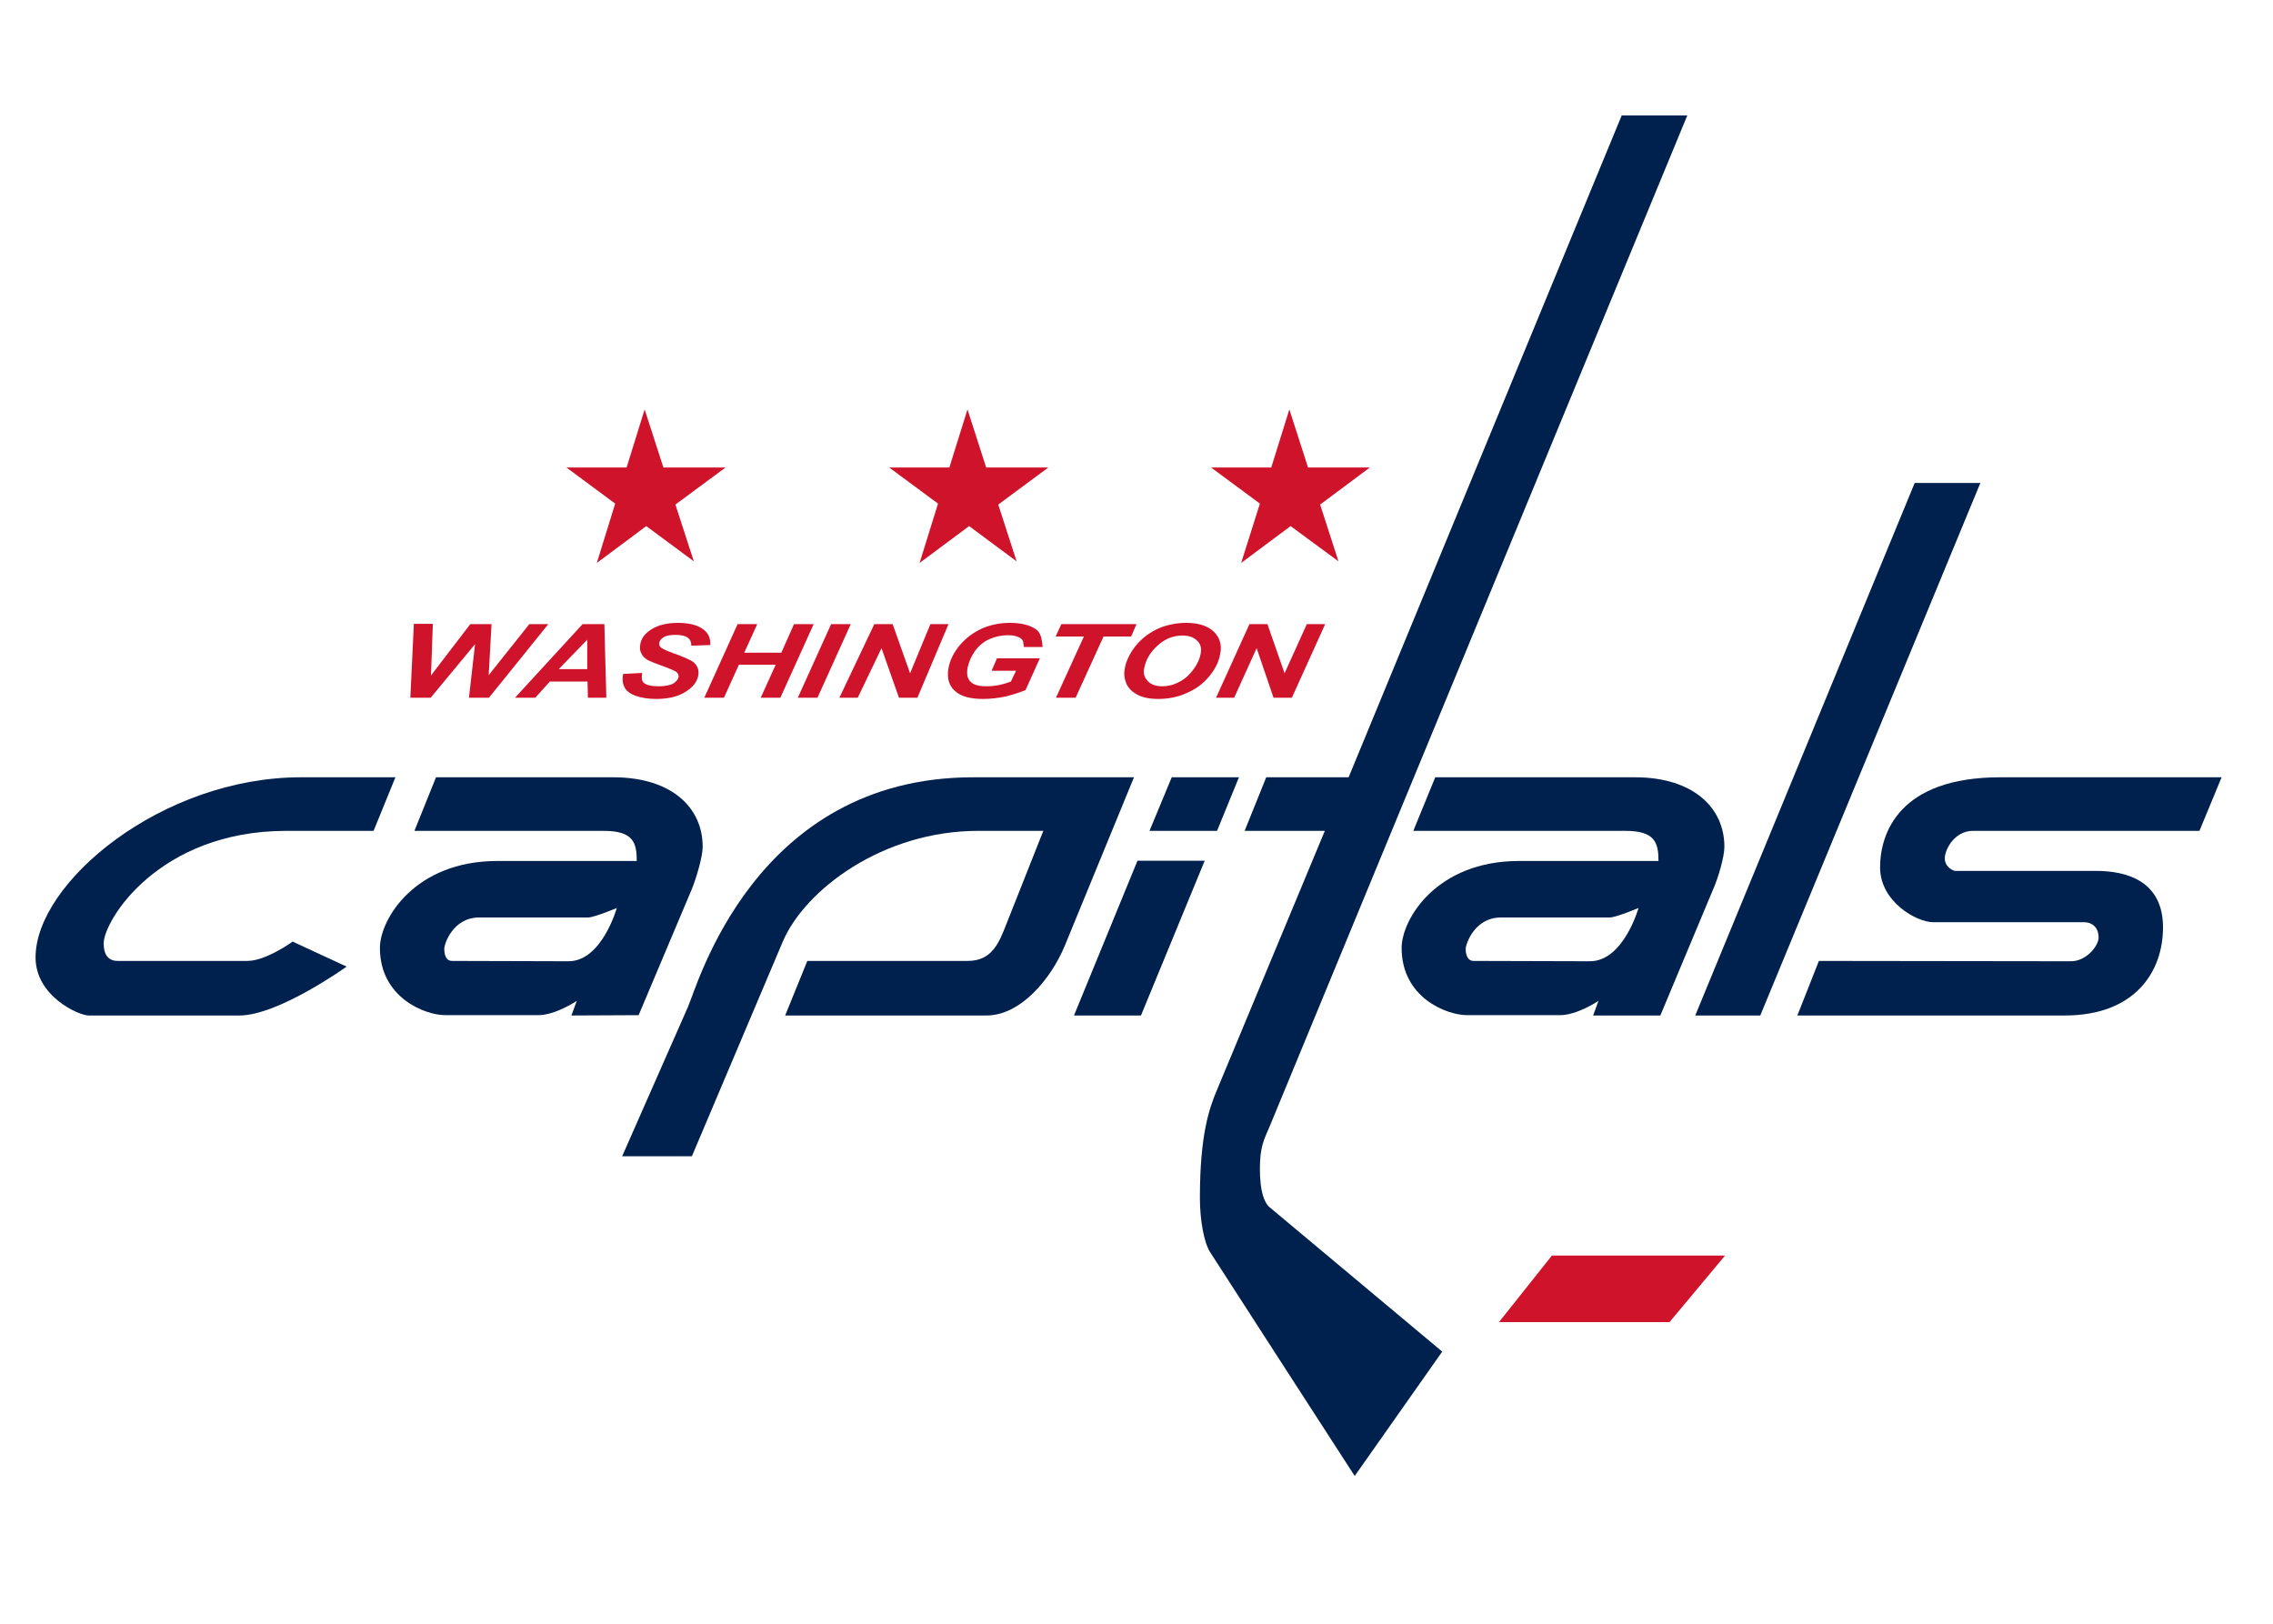
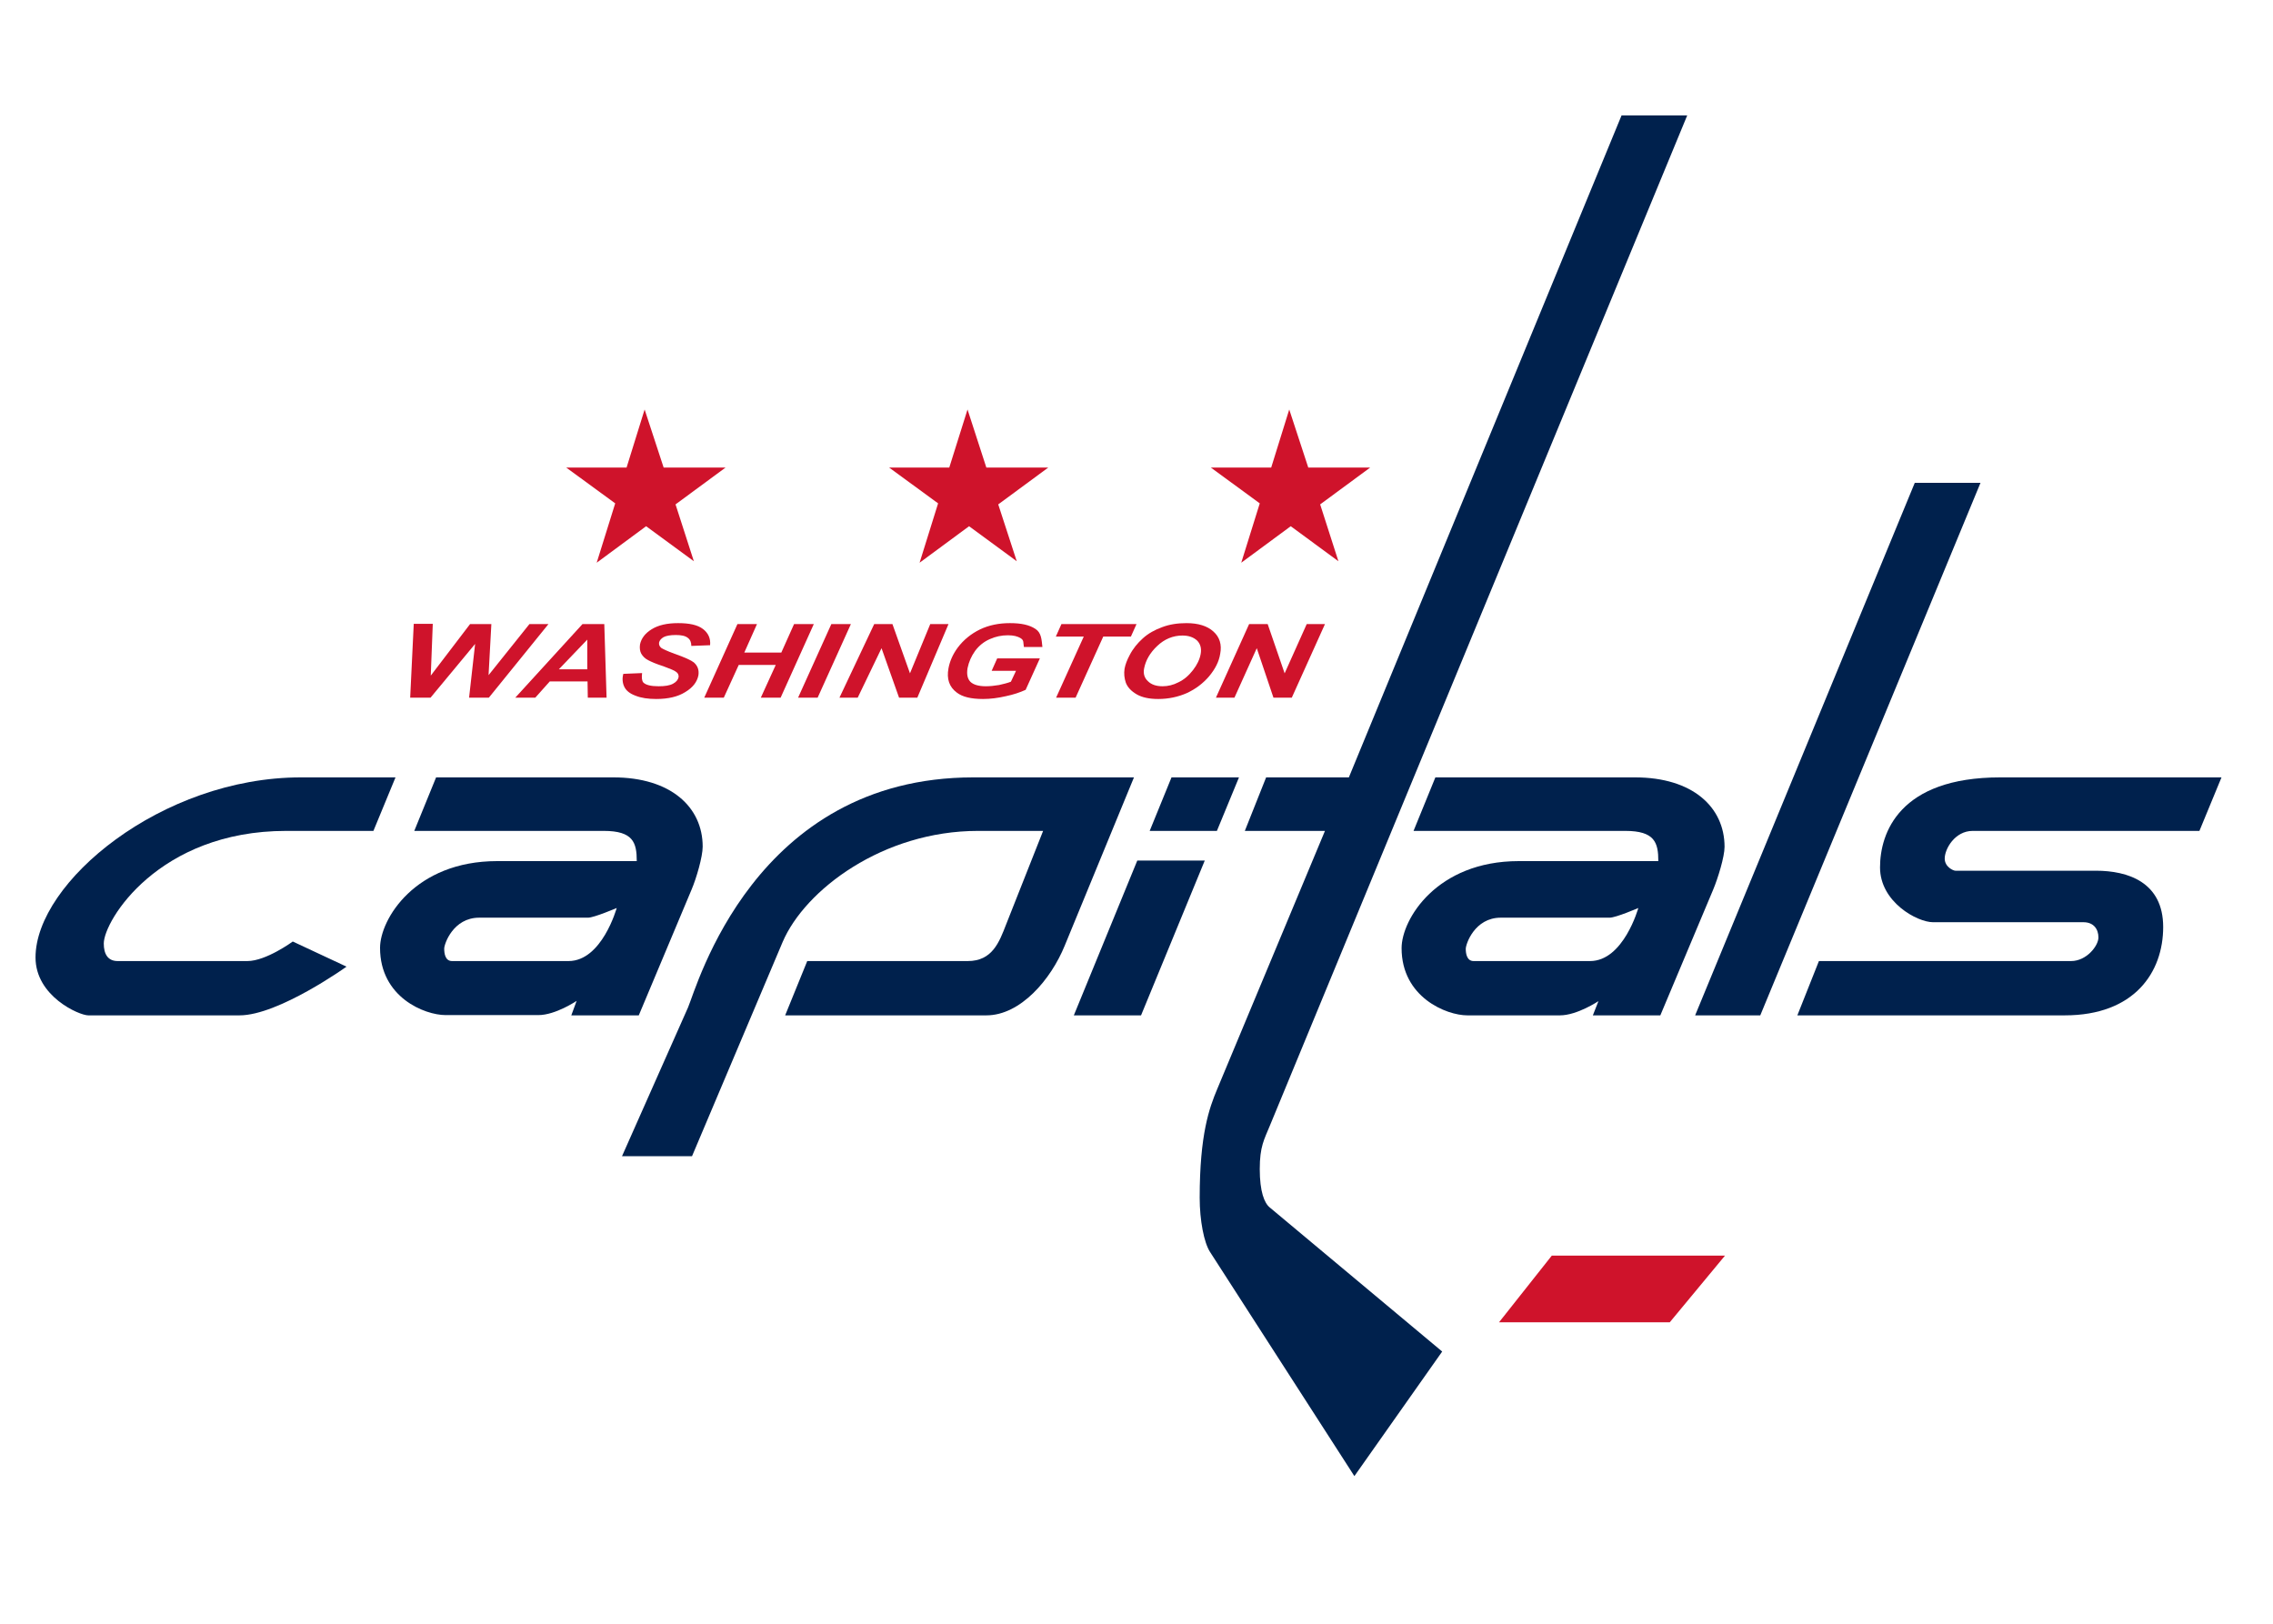
- <svg xmlns="http://www.w3.org/2000/svg" width="28pt" height="20pt" viewBox="0 0 28 20" version="1.1">
+ <svg xmlns="http://www.w3.org/2000/svg" width="35pt" height="25pt" viewBox="0 0 35 25" version="1.1">
  <g id="surface1">
-     <path style=" stroke:none;fill-rule:nonzero;fill:rgb(100%,100%,100%);fill-opacity:1;" d="M 4.391 9.148 C 4.391 9.148 4.535 7.363 5.125 7.363 L 6.211 7.363 C 6.211 7.363 6.32 4.832 7.254 4.832 L 18.059 4.832 L 19.695 1.004 L 21.445 1.004 L 18.066 9.148 L 20.195 9.148 C 21.09 9.148 21.516 9.836 21.516 9.836 L 23.262 5.547 L 25.035 5.547 L 23.441 9.445 C 23.441 9.445 23.977 9.152 24.254 9.152 L 28 9.152 L 27.375 10.664 L 26.797 10.664 C 26.797 10.664 27.121 10.984 27.121 11.426 C 27.121 12.086 26.5 12.934 25.703 12.934 L 18.129 12.934 C 17.43 12.934 16.867 12.375 16.875 11.973 L 15.984 14.16 C 15.984 14.16 15.945 14.23 15.945 14.383 C 15.945 14.535 15.961 14.551 15.984 14.574 L 17.934 16.246 L 18.93 15.012 L 22.152 15.008 L 20.754 16.762 L 18.188 16.762 L 16.66 18.996 C 16.66 18.996 14.824 16.109 14.621 15.77 C 14.418 15.43 14.352 14.898 14.352 14.621 C 14.352 13.871 14.562 13.375 14.621 13.227 L 14.734 12.934 L 9.527 12.934 L 8.82 14.676 L 7.047 14.676 L 7.773 12.93 L 5.449 12.93 C 4.809 12.93 4.434 12.324 4.434 12.324 C 4.434 12.324 3.613 12.934 2.996 12.934 L 1.215 12.934 C 0.465 12.934 0 12.258 0 11.793 C 0 10.742 1.594 9.148 3.629 9.148 Z M 4.391 9.148 " />
-     <path style=" stroke:none;fill-rule:nonzero;fill:rgb(0%,12.941%,30.196%);fill-opacity:1;" d="M 3.527 10.234 L 4.602 10.234 L 4.871 9.574 L 3.707 9.574 C 1.992 9.574 0.438 10.871 0.438 11.793 C 0.438 12.273 0.973 12.508 1.09 12.508 L 2.949 12.508 C 3.43 12.508 4.27 11.906 4.27 11.906 L 3.605 11.598 C 3.605 11.598 3.277 11.836 3.047 11.836 L 1.449 11.836 C 1.328 11.836 1.277 11.75 1.277 11.621 C 1.277 11.34 1.953 10.234 3.527 10.234 " />
-     <path style=" stroke:none;fill-rule:nonzero;fill:rgb(0%,12.941%,30.196%);fill-opacity:1;" d="M 7.004 11.84 L 5.57 11.836 C 5.484 11.836 5.473 11.742 5.473 11.684 C 5.473 11.629 5.578 11.301 5.902 11.301 L 7.242 11.301 C 7.32 11.301 7.598 11.184 7.598 11.184 C 7.598 11.184 7.414 11.84 7.004 11.84 M 7.555 9.574 L 5.371 9.574 L 5.105 10.234 L 7.438 10.234 C 7.801 10.234 7.844 10.379 7.844 10.605 L 6.125 10.605 C 5.109 10.605 4.68 11.324 4.68 11.676 C 4.68 12.285 5.23 12.504 5.488 12.504 L 6.629 12.504 C 6.844 12.504 7.105 12.328 7.105 12.328 L 7.039 12.508 L 7.867 12.504 L 8.52 10.957 C 8.578 10.816 8.656 10.551 8.656 10.43 C 8.656 9.941 8.266 9.574 7.555 9.574 " />
-     <path style=" stroke:none;fill-rule:nonzero;fill:rgb(0%,12.941%,30.196%);fill-opacity:1;" d="M 7.664 14.242 L 8.473 12.406 C 8.586 12.16 9.289 9.574 11.988 9.574 L 13.969 9.574 L 13.117 11.648 C 12.945 12.062 12.57 12.508 12.152 12.508 L 9.672 12.508 L 9.945 11.836 L 11.922 11.836 C 12.223 11.836 12.309 11.605 12.395 11.387 L 12.852 10.234 L 12.047 10.234 C 10.879 10.234 9.914 10.957 9.641 11.602 L 8.523 14.242 Z M 7.664 14.242 " />
-     <path style=" stroke:none;fill-rule:nonzero;fill:rgb(0%,12.941%,30.196%);fill-opacity:1;" d="M 14.012 10.602 L 13.23 12.508 L 14.055 12.508 L 14.84 10.602 Z M 14.012 10.602 " />
-     <path style=" stroke:none;fill-rule:nonzero;fill:rgb(0%,12.941%,30.196%);fill-opacity:1;" d="M 14.992 10.234 L 15.262 9.574 L 14.434 9.574 L 14.16 10.234 Z M 14.992 10.234 " />
-     <path style=" stroke:none;fill-rule:nonzero;fill:rgb(0%,12.941%,30.196%);fill-opacity:1;" d="M 15.598 9.574 L 15.332 10.234 L 16.32 10.234 L 14.996 13.414 C 14.898 13.645 14.781 13.969 14.781 14.754 C 14.781 15.031 14.832 15.305 14.906 15.422 C 14.98 15.539 16.688 18.18 16.688 18.18 L 17.766 16.648 L 15.641 14.871 C 15.574 14.816 15.52 14.676 15.52 14.398 C 15.52 14.121 15.57 14.039 15.645 13.863 L 20.785 1.422 L 19.977 1.422 L 16.613 9.574 Z M 15.598 9.574 " />
-     <path style=" stroke:none;fill-rule:nonzero;fill:rgb(0%,12.941%,30.196%);fill-opacity:1;" d="M 19.586 11.84 L 18.152 11.836 C 18.07 11.836 18.055 11.742 18.055 11.688 C 18.055 11.629 18.164 11.301 18.488 11.301 L 19.828 11.301 C 19.906 11.301 20.184 11.184 20.184 11.184 C 20.184 11.184 20 11.84 19.586 11.84 M 20.141 9.574 L 17.68 9.574 L 17.41 10.234 L 20.023 10.234 C 20.387 10.234 20.43 10.379 20.43 10.605 L 18.711 10.605 C 17.695 10.605 17.266 11.324 17.266 11.676 C 17.266 12.285 17.816 12.504 18.074 12.504 L 19.215 12.504 C 19.43 12.504 19.691 12.328 19.691 12.328 L 19.625 12.508 L 20.453 12.508 L 21.102 10.957 C 21.164 10.82 21.242 10.555 21.242 10.43 C 21.242 9.941 20.848 9.574 20.141 9.574 " />
-     <path style=" stroke:none;fill-rule:nonzero;fill:rgb(0%,12.941%,30.196%);fill-opacity:1;" d="M 21.684 12.508 L 24.395 5.949 L 23.586 5.949 L 20.883 12.508 Z M 21.684 12.508 " />
-     <path style=" stroke:none;fill-rule:nonzero;fill:rgb(0%,12.941%,30.196%);fill-opacity:1;" d="M 22.141 12.508 L 22.406 11.836 C 22.406 11.836 25.32 11.84 25.512 11.84 C 25.703 11.84 25.852 11.648 25.852 11.547 C 25.852 11.445 25.793 11.359 25.668 11.359 L 23.812 11.359 C 23.613 11.359 23.16 11.109 23.16 10.684 C 23.16 10.262 23.395 9.574 24.641 9.574 L 27.367 9.574 L 27.094 10.234 L 24.301 10.234 C 24.082 10.234 23.957 10.457 23.957 10.574 C 23.957 10.68 24.062 10.727 24.086 10.727 L 25.82 10.727 C 26.215 10.727 26.645 10.863 26.645 11.422 C 26.645 11.977 26.293 12.508 25.434 12.508 Z M 22.141 12.508 " />
-     <path style=" stroke:none;fill-rule:nonzero;fill:rgb(81.176%,7.451%,16.863%);fill-opacity:1;" d="M 20.566 16.285 L 21.25 15.465 L 19.117 15.465 L 18.465 16.285 Z M 20.566 16.285 " />
-     <path style=" stroke:none;fill-rule:nonzero;fill:rgb(81.176%,7.451%,16.863%);fill-opacity:1;" d="M 6.023 8.594 L 5.777 8.594 L 5.852 7.934 L 5.305 8.594 L 5.055 8.594 L 5.098 7.684 L 5.332 7.684 L 5.309 8.32 L 5.793 7.688 L 6.055 7.688 L 6.02 8.316 L 6.52 7.688 L 6.754 7.688 Z M 6.023 8.594 " />
-     <path style=" stroke:none;fill-rule:nonzero;fill:rgb(81.176%,7.451%,16.863%);fill-opacity:1;" d="M 7.234 8.242 L 7.234 7.879 L 6.883 8.242 Z M 7.238 8.395 L 6.773 8.395 L 6.594 8.594 L 6.344 8.594 L 7.176 7.688 L 7.445 7.688 L 7.469 8.594 L 7.242 8.594 Z M 7.238 8.395 " />
-     <path style=" stroke:none;fill-rule:nonzero;fill:rgb(81.176%,7.451%,16.863%);fill-opacity:1;" d="M 7.676 8.301 L 7.91 8.289 C 7.902 8.348 7.906 8.387 7.926 8.406 C 7.957 8.438 8.02 8.453 8.113 8.453 C 8.191 8.453 8.25 8.441 8.289 8.422 C 8.328 8.398 8.352 8.371 8.359 8.34 C 8.363 8.316 8.352 8.293 8.328 8.273 C 8.309 8.262 8.258 8.238 8.172 8.207 C 8.086 8.176 8.023 8.152 7.984 8.133 C 7.945 8.109 7.918 8.086 7.902 8.051 C 7.883 8.02 7.879 7.98 7.887 7.938 C 7.898 7.863 7.945 7.801 8.027 7.75 C 8.109 7.699 8.215 7.672 8.352 7.672 C 8.488 7.672 8.594 7.699 8.66 7.75 C 8.727 7.797 8.754 7.863 8.75 7.945 L 8.516 7.953 C 8.516 7.91 8.504 7.879 8.473 7.855 C 8.441 7.832 8.391 7.82 8.324 7.82 C 8.258 7.82 8.207 7.828 8.176 7.848 C 8.145 7.867 8.125 7.891 8.121 7.918 C 8.117 7.941 8.125 7.965 8.148 7.98 C 8.172 7.996 8.227 8.023 8.309 8.051 C 8.438 8.098 8.516 8.133 8.547 8.16 C 8.594 8.203 8.613 8.254 8.602 8.32 C 8.586 8.398 8.535 8.469 8.441 8.523 C 8.348 8.582 8.23 8.609 8.082 8.609 C 7.98 8.609 7.898 8.594 7.828 8.57 C 7.758 8.543 7.711 8.508 7.691 8.461 C 7.668 8.414 7.664 8.359 7.676 8.301 " />
-     <path style=" stroke:none;fill-rule:nonzero;fill:rgb(81.176%,7.451%,16.863%);fill-opacity:1;" d="M 9.555 8.188 L 9.102 8.188 L 8.918 8.594 L 8.676 8.594 L 9.086 7.688 L 9.328 7.688 L 9.168 8.039 L 9.625 8.039 L 9.781 7.688 L 10.023 7.688 L 9.613 8.594 L 9.371 8.594 Z M 9.555 8.188 " />
-     <path style=" stroke:none;fill-rule:nonzero;fill:rgb(81.176%,7.451%,16.863%);fill-opacity:1;" d="M 9.828 8.594 L 10.238 7.688 L 10.48 7.688 L 10.07 8.594 Z M 9.828 8.594 " />
-     <path style=" stroke:none;fill-rule:nonzero;fill:rgb(81.176%,7.451%,16.863%);fill-opacity:1;" d="M 11.301 8.594 L 11.074 8.594 L 10.859 7.984 L 10.566 8.594 L 10.34 8.594 L 10.77 7.688 L 10.996 7.688 L 11.211 8.293 L 11.461 7.688 L 11.684 7.688 Z M 11.301 8.594 " />
-     <path style=" stroke:none;fill-rule:nonzero;fill:rgb(81.176%,7.451%,16.863%);fill-opacity:1;" d="M 12.281 8.109 L 12.809 8.109 L 12.633 8.5 C 12.566 8.527 12.484 8.555 12.391 8.578 C 12.297 8.598 12.203 8.609 12.109 8.609 C 11.965 8.609 11.855 8.582 11.789 8.531 C 11.695 8.465 11.66 8.363 11.684 8.23 C 11.699 8.145 11.738 8.059 11.797 7.98 C 11.871 7.883 11.961 7.809 12.07 7.754 C 12.184 7.699 12.305 7.672 12.441 7.672 C 12.578 7.672 12.68 7.699 12.754 7.746 C 12.828 7.793 12.832 7.875 12.844 7.969 L 12.613 7.969 C 12.602 7.918 12.613 7.891 12.574 7.863 C 12.535 7.836 12.484 7.824 12.418 7.824 C 12.34 7.824 12.262 7.84 12.191 7.871 C 12.121 7.902 12.062 7.949 12.012 8.016 C 11.965 8.082 11.934 8.152 11.918 8.23 C 11.906 8.305 11.918 8.363 11.957 8.398 C 11.992 8.434 12.055 8.453 12.145 8.453 C 12.195 8.453 12.25 8.449 12.305 8.438 C 12.363 8.426 12.414 8.41 12.453 8.395 L 12.516 8.262 L 12.215 8.262 Z M 12.281 8.109 " />
-     <path style=" stroke:none;fill-rule:nonzero;fill:rgb(81.176%,7.451%,16.863%);fill-opacity:1;" d="M 13.25 8.594 L 13.008 8.594 L 13.352 7.84 L 13.004 7.84 L 13.074 7.688 L 14 7.688 L 13.934 7.84 L 13.594 7.84 Z M 13.25 8.594 " />
-     <path style=" stroke:none;fill-rule:nonzero;fill:rgb(81.176%,7.451%,16.863%);fill-opacity:1;" d="M 14.094 8.234 C 14.082 8.297 14.098 8.348 14.141 8.391 C 14.18 8.434 14.242 8.453 14.32 8.453 C 14.387 8.453 14.453 8.438 14.52 8.402 C 14.586 8.371 14.645 8.32 14.695 8.254 C 14.746 8.188 14.777 8.121 14.789 8.059 C 14.805 7.984 14.789 7.93 14.746 7.891 C 14.703 7.848 14.645 7.828 14.566 7.828 C 14.449 7.828 14.344 7.871 14.254 7.957 C 14.164 8.039 14.113 8.133 14.094 8.234 M 13.855 8.238 C 13.863 8.184 13.883 8.129 13.914 8.07 C 13.957 7.988 14.012 7.922 14.078 7.863 C 14.145 7.805 14.223 7.758 14.312 7.723 C 14.406 7.691 14.504 7.672 14.613 7.672 C 14.762 7.672 14.871 7.707 14.949 7.777 C 15.023 7.848 15.055 7.938 15.031 8.055 C 15.016 8.148 14.969 8.242 14.895 8.332 C 14.82 8.422 14.73 8.488 14.621 8.535 C 14.512 8.586 14.395 8.609 14.266 8.609 C 14.156 8.609 14.07 8.59 14 8.551 C 13.934 8.512 13.891 8.465 13.871 8.41 C 13.848 8.352 13.844 8.297 13.855 8.238 " />
-     <path style=" stroke:none;fill-rule:nonzero;fill:rgb(81.176%,7.451%,16.863%);fill-opacity:1;" d="M 15.914 8.594 L 15.688 8.594 L 15.48 7.984 L 15.203 8.594 L 14.98 8.594 L 15.391 7.688 L 15.613 7.688 L 15.824 8.293 L 16.098 7.688 L 16.324 7.688 Z M 15.914 8.594 " />
-     <path style=" stroke:none;fill-rule:nonzero;fill:rgb(81.176%,7.451%,16.863%);fill-opacity:1;" d="M 8.32 6.215 L 8.938 5.758 L 8.172 5.758 L 7.941 5.043 L 7.719 5.758 L 6.977 5.758 L 7.578 6.203 L 7.352 6.934 L 7.961 6.48 L 8.547 6.914 Z M 8.32 6.215 " />
-     <path style=" stroke:none;fill-rule:nonzero;fill:rgb(81.176%,7.451%,16.863%);fill-opacity:1;" d="M 12.297 6.215 L 12.914 5.758 L 12.148 5.758 L 11.918 5.043 L 11.695 5.758 L 10.953 5.758 L 11.555 6.203 L 11.328 6.934 L 11.938 6.48 L 12.523 6.914 Z M 12.297 6.215 " />
-     <path style=" stroke:none;fill-rule:nonzero;fill:rgb(81.176%,7.451%,16.863%);fill-opacity:1;" d="M 16.262 6.215 L 16.875 5.758 L 16.113 5.758 L 15.883 5.043 L 15.66 5.758 L 14.918 5.758 L 15.52 6.203 L 15.289 6.934 L 15.898 6.48 L 16.488 6.914 Z M 16.262 6.215 " />
+     <path style=" stroke:none;fill-rule:nonzero;fill:rgb(100%,100%,100%);fill-opacity:1;" d="M 5.488 11.434 C 5.488 11.434 5.668 9.203 6.406 9.203 L 7.762 9.203 C 7.762 9.203 7.898 6.043 9.07 6.043 L 22.574 6.043 L 24.621 1.258 L 26.805 1.258 L 22.586 11.434 L 25.242 11.434 C 26.359 11.434 26.895 12.293 26.895 12.293 L 29.078 6.934 L 31.293 6.934 L 29.305 11.805 C 29.305 11.805 29.969 11.441 30.316 11.441 L 35 11.441 L 34.219 13.328 L 33.496 13.328 C 33.496 13.328 33.898 13.73 33.898 14.281 C 33.898 15.109 33.125 16.168 32.129 16.168 L 22.66 16.168 C 21.785 16.168 21.086 15.469 21.094 14.969 L 19.98 17.699 C 19.98 17.699 19.93 17.789 19.93 17.98 C 19.93 18.168 19.953 18.188 19.98 18.219 L 22.414 20.309 L 23.664 18.766 L 27.691 18.762 L 25.941 20.949 L 22.734 20.949 L 20.824 23.742 C 20.824 23.742 18.531 20.137 18.277 19.711 C 18.023 19.285 17.938 18.621 17.938 18.277 C 17.938 17.336 18.203 16.719 18.277 16.531 L 18.418 16.168 L 11.91 16.168 L 11.027 18.348 L 8.809 18.348 L 9.715 16.16 L 6.809 16.16 C 6.012 16.16 5.543 15.406 5.543 15.406 C 5.543 15.406 4.516 16.168 3.742 16.168 L 1.52 16.168 C 0.578 16.168 0 15.32 0 14.742 C 0 13.426 1.992 11.434 4.535 11.434 Z M 5.488 11.434 " />
+     <path style=" stroke:none;fill-rule:nonzero;fill:rgb(0%,12.941%,30.196%);fill-opacity:1;" d="M 4.406 12.793 L 5.75 12.793 L 6.09 11.969 L 4.633 11.969 C 2.488 11.969 0.547 13.586 0.547 14.742 C 0.547 15.34 1.219 15.633 1.359 15.633 L 3.688 15.633 C 4.289 15.633 5.336 14.883 5.336 14.883 L 4.508 14.496 C 4.508 14.496 4.098 14.797 3.809 14.797 L 1.812 14.797 C 1.66 14.797 1.598 14.688 1.598 14.527 C 1.598 14.176 2.441 12.793 4.406 12.793 " />
+     <path style=" stroke:none;fill-rule:nonzero;fill:rgb(0%,12.941%,30.196%);fill-opacity:1;" d="M 8.754 14.797 L 6.961 14.797 C 6.855 14.797 6.84 14.68 6.84 14.605 C 6.84 14.535 6.977 14.129 7.379 14.129 L 9.055 14.129 C 9.148 14.129 9.496 13.98 9.496 13.98 C 9.496 13.98 9.27 14.797 8.754 14.797 M 9.445 11.969 L 6.715 11.969 L 6.379 12.793 L 9.297 12.793 C 9.75 12.793 9.805 12.973 9.805 13.258 L 7.656 13.258 C 6.387 13.258 5.852 14.156 5.852 14.594 C 5.852 15.355 6.539 15.629 6.863 15.629 L 8.289 15.629 C 8.555 15.629 8.879 15.41 8.879 15.41 L 8.797 15.633 L 9.836 15.633 L 10.648 13.699 C 10.723 13.523 10.82 13.191 10.82 13.035 C 10.82 12.426 10.328 11.969 9.445 11.969 " />
+     <path style=" stroke:none;fill-rule:nonzero;fill:rgb(0%,12.941%,30.196%);fill-opacity:1;" d="M 9.578 17.801 L 10.594 15.512 C 10.73 15.199 11.613 11.969 14.988 11.969 L 17.461 11.969 L 16.395 14.559 C 16.184 15.078 15.715 15.633 15.188 15.633 L 12.09 15.633 L 12.43 14.797 L 14.902 14.797 C 15.281 14.797 15.387 14.504 15.492 14.234 L 16.062 12.793 L 15.059 12.793 C 13.598 12.793 12.395 13.699 12.051 14.504 L 10.656 17.801 Z M 9.578 17.801 " />
+     <path style=" stroke:none;fill-rule:nonzero;fill:rgb(0%,12.941%,30.196%);fill-opacity:1;" d="M 17.512 13.25 L 16.535 15.633 L 17.57 15.633 L 18.551 13.25 Z M 17.512 13.25 " />
+     <path style=" stroke:none;fill-rule:nonzero;fill:rgb(0%,12.941%,30.196%);fill-opacity:1;" d="M 18.738 12.793 L 19.078 11.969 L 18.039 11.969 L 17.703 12.793 Z M 18.738 12.793 " />
+     <path style=" stroke:none;fill-rule:nonzero;fill:rgb(0%,12.941%,30.196%);fill-opacity:1;" d="M 19.496 11.969 L 19.168 12.793 L 20.402 12.793 L 18.742 16.77 C 18.621 17.059 18.473 17.465 18.473 18.441 C 18.473 18.789 18.539 19.133 18.633 19.277 C 18.727 19.422 20.855 22.727 20.855 22.727 L 22.207 20.809 L 19.551 18.59 C 19.469 18.523 19.398 18.348 19.398 18 C 19.398 17.652 19.465 17.547 19.555 17.328 L 25.98 1.777 L 24.969 1.777 L 20.77 11.969 Z M 19.496 11.969 " />
+     <path style=" stroke:none;fill-rule:nonzero;fill:rgb(0%,12.941%,30.196%);fill-opacity:1;" d="M 24.484 14.797 L 22.691 14.797 C 22.586 14.797 22.57 14.68 22.57 14.609 C 22.57 14.535 22.707 14.129 23.109 14.129 L 24.785 14.129 C 24.883 14.129 25.227 13.98 25.227 13.98 C 25.227 13.98 25 14.797 24.484 14.797 M 25.176 11.969 L 22.102 11.969 L 21.766 12.793 L 25.027 12.793 C 25.48 12.793 25.535 12.973 25.535 13.258 L 23.387 13.258 C 22.121 13.258 21.582 14.156 21.582 14.598 C 21.582 15.355 22.273 15.633 22.594 15.633 L 24.02 15.633 C 24.285 15.633 24.613 15.414 24.613 15.414 L 24.527 15.633 L 25.566 15.633 L 26.379 13.699 C 26.453 13.523 26.555 13.191 26.555 13.039 C 26.555 12.426 26.062 11.969 25.176 11.969 " />
+     <path style=" stroke:none;fill-rule:nonzero;fill:rgb(0%,12.941%,30.196%);fill-opacity:1;" d="M 27.105 15.633 L 30.496 7.434 L 29.484 7.434 L 26.102 15.633 Z M 27.105 15.633 " />
+     <path style=" stroke:none;fill-rule:nonzero;fill:rgb(0%,12.941%,30.196%);fill-opacity:1;" d="M 27.676 15.633 L 28.008 14.797 C 28.008 14.797 31.652 14.797 31.891 14.797 C 32.129 14.797 32.312 14.562 32.312 14.434 C 32.312 14.305 32.238 14.199 32.082 14.199 L 29.766 14.199 C 29.52 14.199 28.949 13.887 28.949 13.355 C 28.949 12.828 29.242 11.969 30.801 11.969 L 34.207 11.969 L 33.867 12.793 L 30.375 12.793 C 30.102 12.793 29.945 13.07 29.945 13.219 C 29.945 13.348 30.078 13.406 30.109 13.406 L 32.273 13.406 C 32.766 13.406 33.309 13.582 33.309 14.273 C 33.309 14.969 32.867 15.633 31.793 15.633 Z M 27.676 15.633 " />
+     <path style=" stroke:none;fill-rule:nonzero;fill:rgb(81.176%,7.451%,16.863%);fill-opacity:1;" d="M 25.711 20.359 L 26.562 19.332 L 23.895 19.332 L 23.082 20.359 Z M 25.711 20.359 " />
+     <path style=" stroke:none;fill-rule:nonzero;fill:rgb(81.176%,7.451%,16.863%);fill-opacity:1;" d="M 7.527 10.742 L 7.223 10.742 L 7.316 9.914 L 6.629 10.742 L 6.316 10.742 L 6.371 9.605 L 6.664 9.605 L 6.633 10.402 L 7.238 9.609 L 7.566 9.609 L 7.523 10.395 L 8.152 9.609 L 8.445 9.609 Z M 7.527 10.742 " />
+     <path style=" stroke:none;fill-rule:nonzero;fill:rgb(81.176%,7.451%,16.863%);fill-opacity:1;" d="M 9.043 10.305 L 9.043 9.848 L 8.605 10.305 Z M 9.047 10.492 L 8.465 10.492 L 8.242 10.742 L 7.934 10.742 L 8.969 9.609 L 9.305 9.609 L 9.34 10.742 L 9.051 10.742 Z M 9.047 10.492 " />
+     <path style=" stroke:none;fill-rule:nonzero;fill:rgb(81.176%,7.451%,16.863%);fill-opacity:1;" d="M 9.598 10.375 L 9.887 10.363 C 9.879 10.434 9.883 10.48 9.906 10.508 C 9.945 10.547 10.023 10.566 10.141 10.566 C 10.238 10.566 10.312 10.555 10.363 10.527 C 10.414 10.5 10.441 10.465 10.449 10.426 C 10.453 10.395 10.441 10.363 10.41 10.344 C 10.387 10.324 10.32 10.297 10.215 10.258 C 10.105 10.223 10.031 10.191 9.98 10.164 C 9.934 10.141 9.898 10.105 9.875 10.066 C 9.852 10.023 9.848 9.977 9.855 9.922 C 9.875 9.828 9.934 9.75 10.035 9.688 C 10.137 9.625 10.27 9.594 10.441 9.594 C 10.613 9.594 10.742 9.621 10.824 9.684 C 10.906 9.746 10.945 9.832 10.934 9.934 L 10.645 9.945 C 10.645 9.891 10.629 9.848 10.59 9.82 C 10.551 9.789 10.488 9.777 10.406 9.777 C 10.32 9.777 10.258 9.789 10.219 9.809 C 10.18 9.832 10.156 9.859 10.148 9.895 C 10.145 9.93 10.156 9.953 10.184 9.977 C 10.215 9.996 10.281 10.027 10.387 10.066 C 10.547 10.121 10.645 10.168 10.684 10.199 C 10.746 10.254 10.766 10.32 10.754 10.398 C 10.734 10.5 10.668 10.586 10.551 10.656 C 10.438 10.727 10.289 10.762 10.105 10.762 C 9.977 10.762 9.871 10.746 9.785 10.711 C 9.699 10.68 9.641 10.633 9.613 10.574 C 9.586 10.52 9.578 10.449 9.598 10.375 " />
+     <path style=" stroke:none;fill-rule:nonzero;fill:rgb(81.176%,7.451%,16.863%);fill-opacity:1;" d="M 11.945 10.238 L 11.375 10.238 L 11.145 10.742 L 10.844 10.742 L 11.355 9.609 L 11.656 9.609 L 11.461 10.047 L 12.031 10.047 L 12.227 9.609 L 12.531 9.609 L 12.02 10.742 L 11.715 10.742 Z M 11.945 10.238 " />
+     <path style=" stroke:none;fill-rule:nonzero;fill:rgb(81.176%,7.451%,16.863%);fill-opacity:1;" d="M 12.289 10.742 L 12.801 9.609 L 13.102 9.609 L 12.59 10.742 Z M 12.289 10.742 " />
+     <path style=" stroke:none;fill-rule:nonzero;fill:rgb(81.176%,7.451%,16.863%);fill-opacity:1;" d="M 14.125 10.742 L 13.844 10.742 L 13.574 9.98 L 13.207 10.742 L 12.926 10.742 L 13.461 9.609 L 13.742 9.609 L 14.012 10.367 L 14.324 9.609 L 14.605 9.609 Z M 14.125 10.742 " />
+     <path style=" stroke:none;fill-rule:nonzero;fill:rgb(81.176%,7.451%,16.863%);fill-opacity:1;" d="M 15.355 10.137 L 16.012 10.137 L 15.793 10.621 C 15.707 10.66 15.605 10.695 15.488 10.719 C 15.371 10.746 15.254 10.762 15.137 10.762 C 14.953 10.762 14.82 10.73 14.734 10.664 C 14.617 10.578 14.574 10.453 14.605 10.289 C 14.625 10.18 14.672 10.074 14.746 9.973 C 14.836 9.852 14.953 9.758 15.09 9.691 C 15.227 9.625 15.383 9.594 15.551 9.594 C 15.723 9.594 15.852 9.621 15.945 9.684 C 16.035 9.742 16.039 9.848 16.051 9.961 L 15.766 9.961 C 15.754 9.898 15.77 9.859 15.719 9.828 C 15.672 9.797 15.605 9.781 15.52 9.781 C 15.422 9.781 15.328 9.801 15.242 9.84 C 15.152 9.879 15.078 9.938 15.016 10.02 C 14.957 10.102 14.918 10.191 14.898 10.289 C 14.883 10.383 14.898 10.453 14.945 10.5 C 14.992 10.543 15.07 10.566 15.18 10.566 C 15.242 10.566 15.312 10.559 15.383 10.547 C 15.453 10.531 15.516 10.516 15.566 10.496 L 15.645 10.328 L 15.27 10.328 Z M 15.355 10.137 " />
+     <path style=" stroke:none;fill-rule:nonzero;fill:rgb(81.176%,7.451%,16.863%);fill-opacity:1;" d="M 16.562 10.742 L 16.262 10.742 L 16.688 9.801 L 16.258 9.801 L 16.344 9.609 L 17.5 9.609 L 17.414 9.801 L 16.988 9.801 Z M 16.562 10.742 " />
+     <path style=" stroke:none;fill-rule:nonzero;fill:rgb(81.176%,7.451%,16.863%);fill-opacity:1;" d="M 17.617 10.293 C 17.602 10.371 17.621 10.438 17.676 10.488 C 17.727 10.539 17.801 10.566 17.902 10.566 C 17.984 10.566 18.066 10.547 18.148 10.504 C 18.23 10.465 18.305 10.402 18.371 10.316 C 18.434 10.234 18.473 10.152 18.488 10.07 C 18.504 9.984 18.484 9.914 18.434 9.863 C 18.379 9.812 18.305 9.785 18.207 9.785 C 18.062 9.785 17.93 9.84 17.82 9.945 C 17.707 10.051 17.641 10.168 17.617 10.293 M 17.316 10.297 C 17.328 10.23 17.355 10.16 17.395 10.086 C 17.445 9.988 17.516 9.902 17.598 9.828 C 17.68 9.754 17.777 9.699 17.895 9.656 C 18.008 9.613 18.133 9.594 18.27 9.594 C 18.449 9.594 18.59 9.637 18.684 9.723 C 18.781 9.809 18.816 9.926 18.789 10.066 C 18.77 10.188 18.711 10.301 18.617 10.414 C 18.523 10.523 18.41 10.609 18.273 10.672 C 18.141 10.73 17.992 10.762 17.836 10.762 C 17.695 10.762 17.586 10.738 17.504 10.691 C 17.418 10.641 17.363 10.582 17.336 10.512 C 17.312 10.441 17.305 10.371 17.316 10.297 " />
+     <path style=" stroke:none;fill-rule:nonzero;fill:rgb(81.176%,7.451%,16.863%);fill-opacity:1;" d="M 19.891 10.742 L 19.609 10.742 L 19.352 9.98 L 19.008 10.742 L 18.723 10.742 L 19.234 9.609 L 19.52 9.609 L 19.781 10.367 L 20.121 9.609 L 20.402 9.609 Z M 19.891 10.742 " />
+     <path style=" stroke:none;fill-rule:nonzero;fill:rgb(81.176%,7.451%,16.863%);fill-opacity:1;" d="M 10.402 7.766 L 11.172 7.199 L 10.219 7.199 L 9.926 6.305 L 9.648 7.199 L 8.719 7.199 L 9.473 7.75 L 9.188 8.664 L 9.949 8.102 L 10.684 8.641 Z M 10.402 7.766 " />
+     <path style=" stroke:none;fill-rule:nonzero;fill:rgb(81.176%,7.451%,16.863%);fill-opacity:1;" d="M 15.371 7.766 L 16.141 7.199 L 15.188 7.199 L 14.898 6.305 L 14.617 7.199 L 13.691 7.199 L 14.445 7.75 L 14.16 8.664 L 14.922 8.102 L 15.656 8.641 Z M 15.371 7.766 " />
+     <path style=" stroke:none;fill-rule:nonzero;fill:rgb(81.176%,7.451%,16.863%);fill-opacity:1;" d="M 20.328 7.766 L 21.098 7.199 L 20.145 7.199 L 19.852 6.305 L 19.574 7.199 L 18.645 7.199 L 19.398 7.75 L 19.113 8.664 L 19.875 8.102 L 20.609 8.641 Z M 20.328 7.766 " />
  </g>
</svg>
